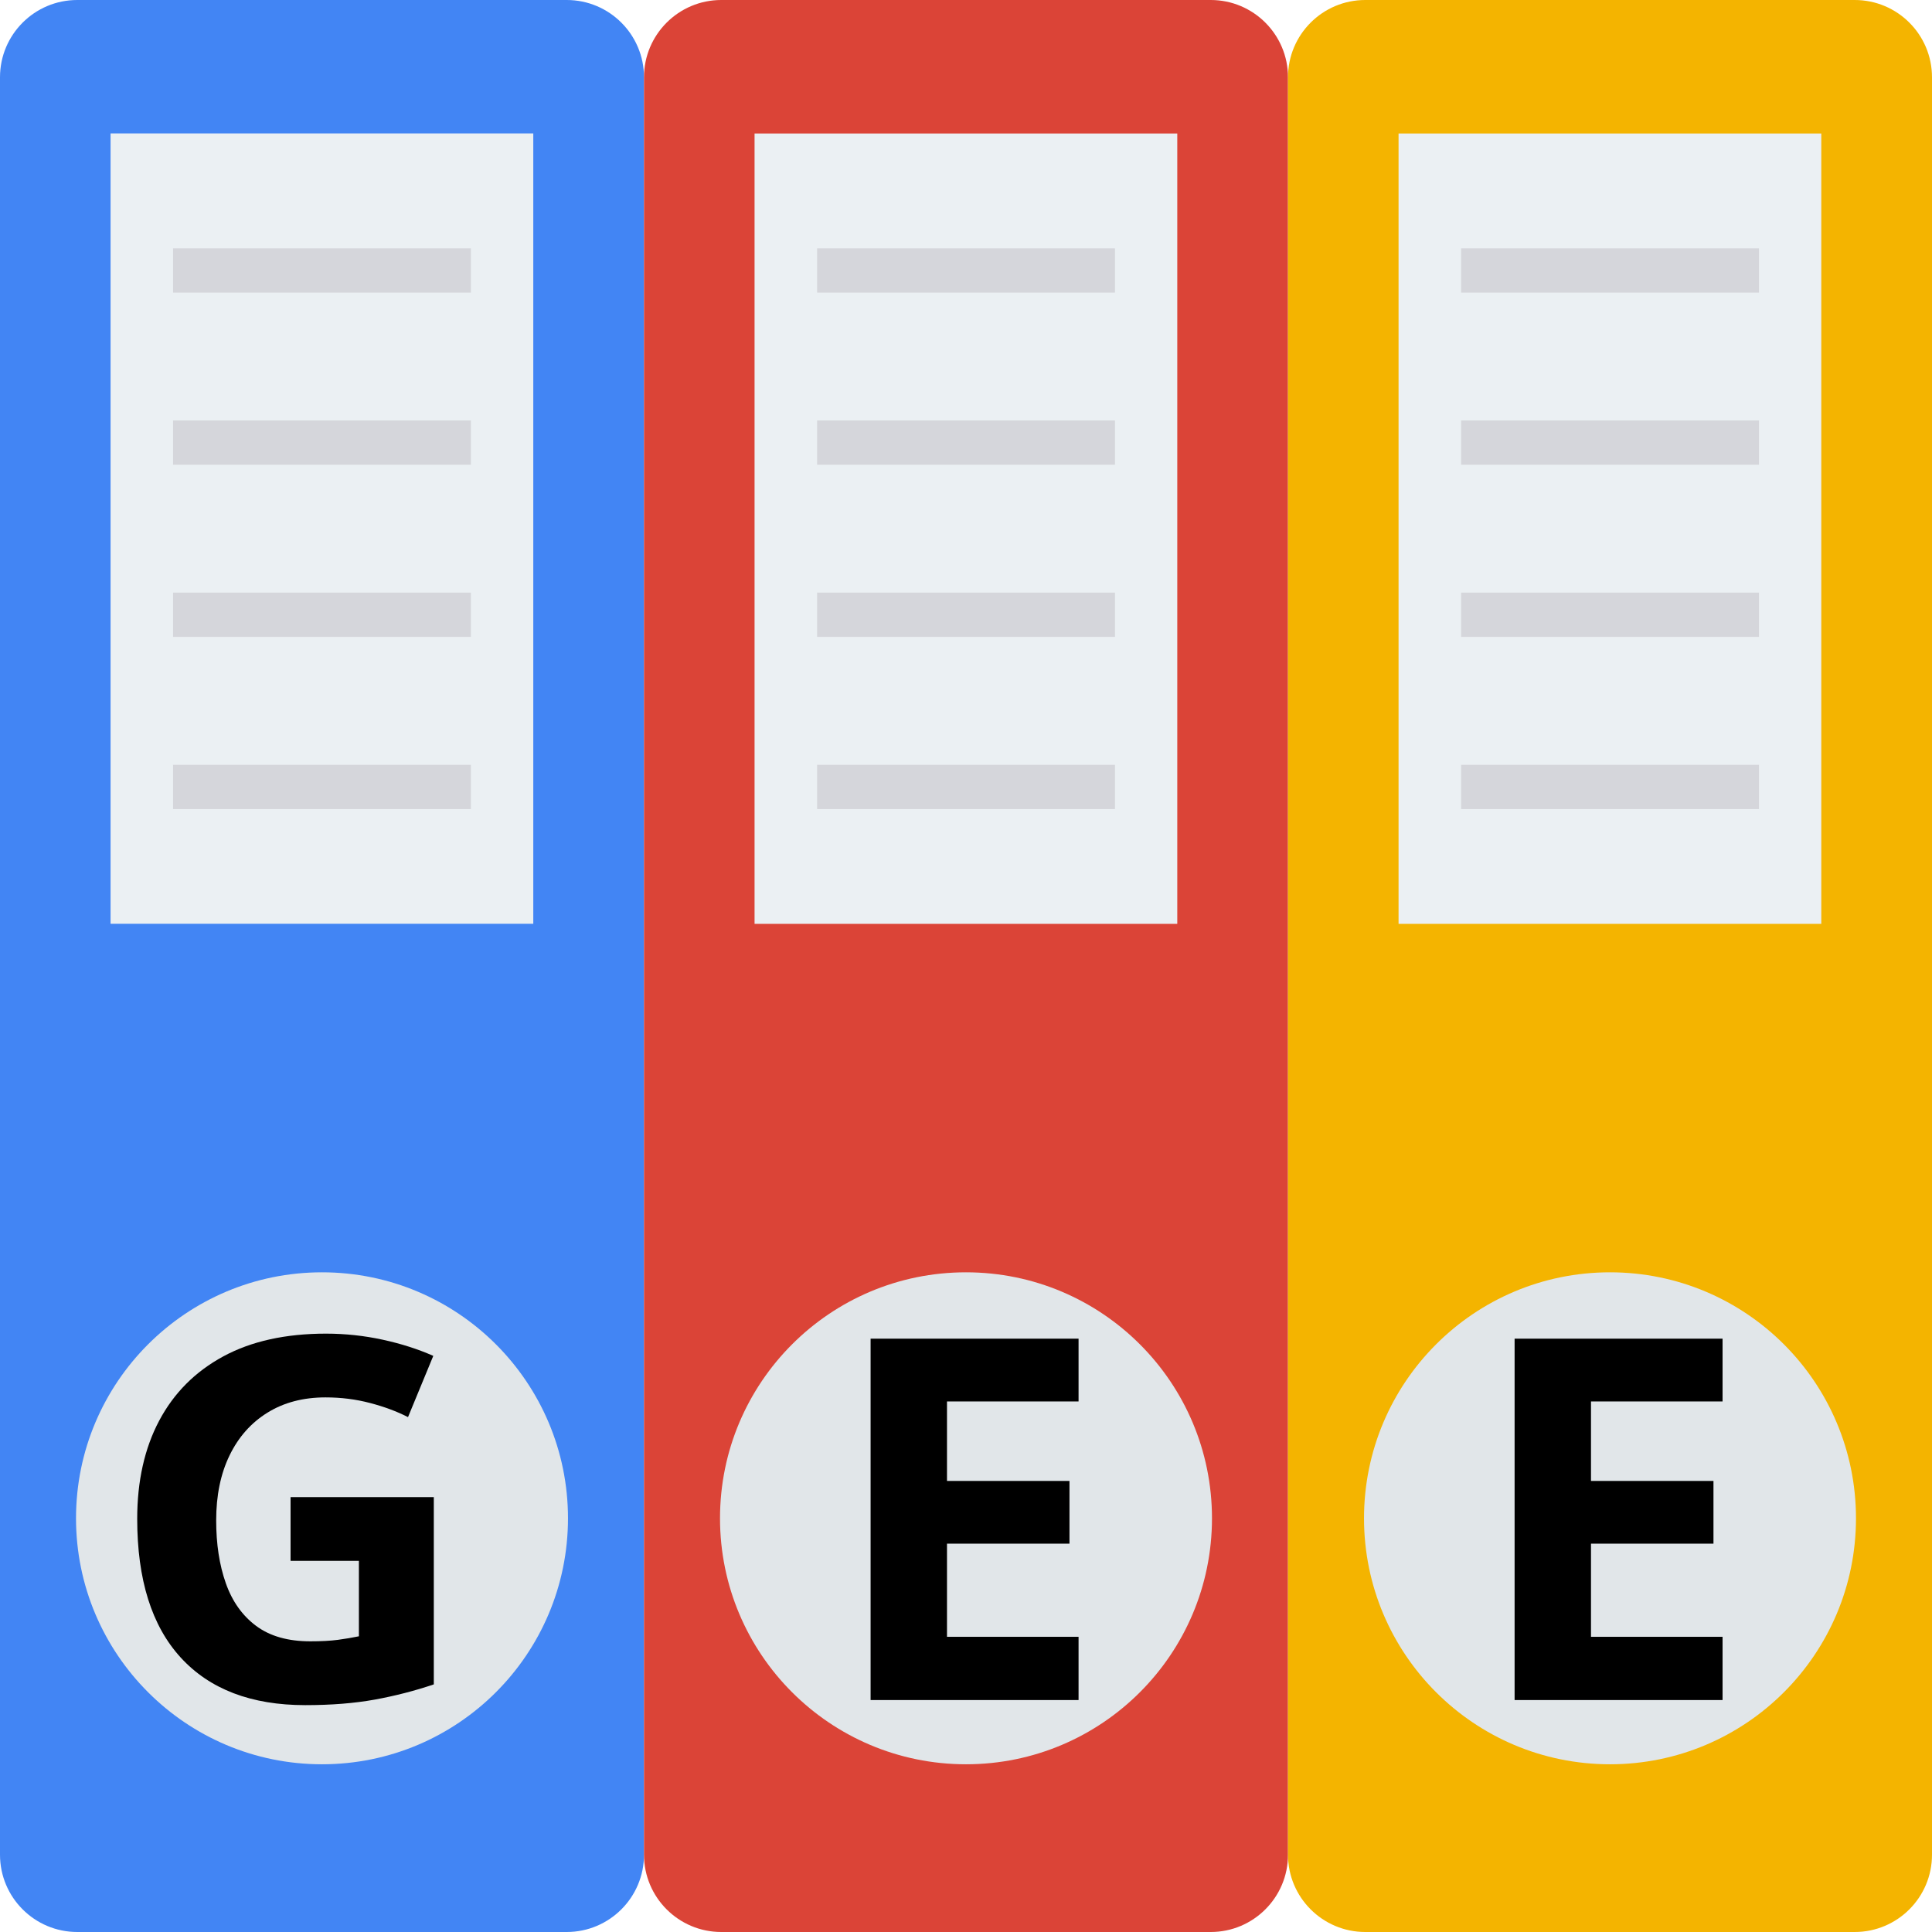
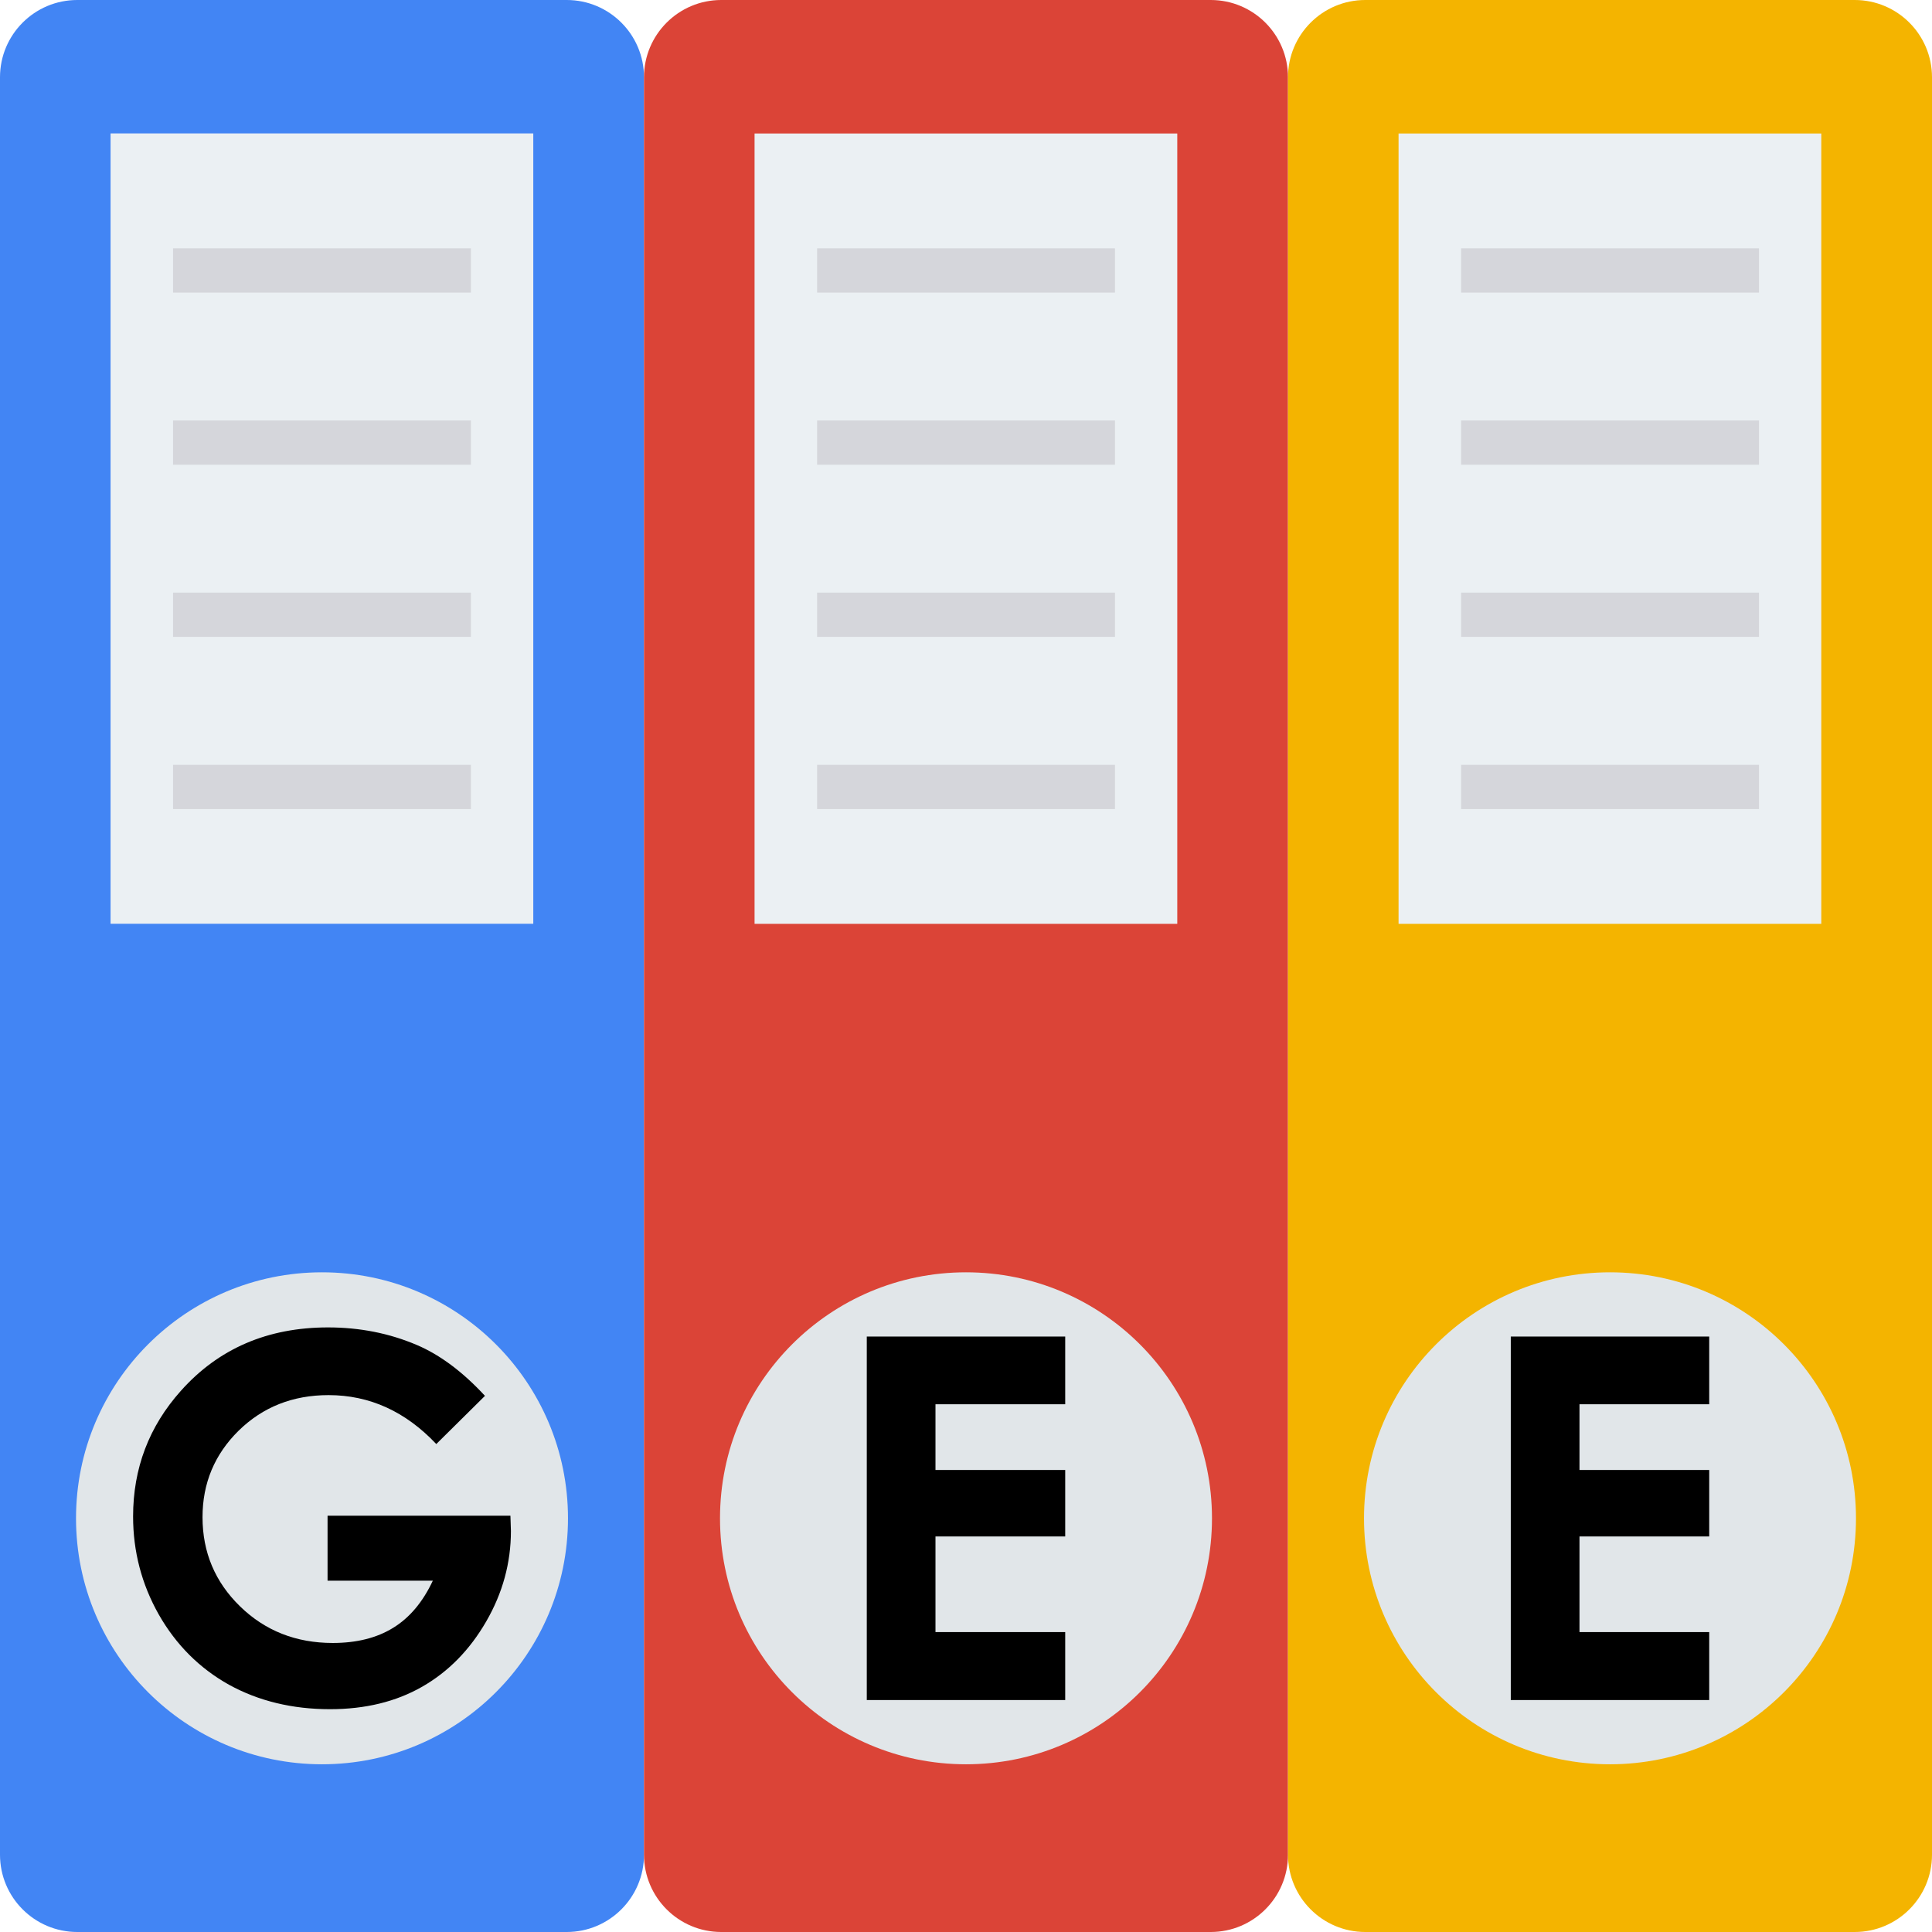
<svg xmlns="http://www.w3.org/2000/svg" version="1.1" id="Capa_1" x="0px" y="0px" viewBox="0 0 468.293 468.293" xml:space="preserve" width="4.878in" height="4.878in">
  <defs id="defs95" />
  <path style="fill:#4285f4;fill-opacity:1" d="M 137.366,468.293 H 18.732 C 8.386,468.293 0,459.906 0,449.561 V 18.732 C 0,8.386 8.386,0 18.732,0 h 118.634 c 10.345,0 18.732,8.386 18.732,18.732 v 430.829 c 0,10.345 -8.387,18.732 -18.732,18.732 z" id="path2" />
  <rect x="26.799" y="32.337" style="fill:#ebf0f3" width="102.462" height="191.575" id="rect4" />
  <circle style="fill:#e1e6e9;stroke-width:1.308" cx="78.049" cy="368.016" r="59.624" id="circle6" />
  <g id="g20">
    <rect x="41.947" y="60.191" style="fill:#d5d6db" width="72.198" height="10.727" id="rect12" />
    <rect x="41.947" y="101.919" style="fill:#d5d6db" width="72.198" height="10.727" id="rect14" />
    <rect x="41.947" y="143.641" style="fill:#d5d6db" width="72.198" height="10.727" id="rect16" />
    <rect x="41.947" y="185.381" style="fill:#d5d6db" width="72.198" height="10.727" id="rect18" />
  </g>
  <path style="fill:#db4437;fill-opacity:1" d="M 293.463,468.293 H 174.829 c -10.345,0 -18.732,-8.386 -18.732,-18.732 V 18.732 C 156.098,8.386 164.484,0 174.829,0 h 118.634 c 10.345,0 18.732,8.386 18.732,18.732 v 430.829 c 0,10.345 -8.386,18.732 -18.732,18.732 z" id="path22" />
  <circle style="fill:#e1e6e9;stroke-width:1.308" cx="234.146" cy="368.016" r="59.624" id="circle6-5" />
  <rect x="182.896" y="32.356" style="fill:#ebf0f3" width="102.462" height="191.575" id="rect24" />
  <g id="g40">
    <rect x="198.057" y="60.191" style="fill:#d5d6db" width="72.198" height="10.727" id="rect32" />
    <rect x="198.057" y="101.919" style="fill:#d5d6db" width="72.198" height="10.727" id="rect34" />
    <rect x="198.057" y="143.641" style="fill:#d5d6db" width="72.198" height="10.727" id="rect36" />
    <rect x="198.057" y="185.381" style="fill:#d5d6db" width="72.198" height="10.727" id="rect38" />
  </g>
  <path style="fill:#f4b400;fill-opacity:1" d="M 449.561,468.293 H 330.927 c -10.345,0 -18.732,-8.386 -18.732,-18.732 V 18.732 C 312.195,8.386 320.582,0 330.927,0 h 118.634 c 10.345,0 18.732,8.386 18.732,18.732 v 430.829 c 0,10.345 -8.387,18.732 -18.732,18.732 z" id="path42" />
  <rect x="338.994" y="32.356" style="fill:#ebf0f3" width="102.462" height="191.575" id="rect44" />
  <circle style="fill:#e1e6e9;stroke-width:1.308" cx="390.244" cy="368.016" r="59.624" id="circle6-5-7" />
  <g id="g60">
    <rect x="354.154" y="60.191" style="fill:#d5d6db" width="72.198" height="10.727" id="rect52" />
    <rect x="354.154" y="101.919" style="fill:#d5d6db" width="72.198" height="10.727" id="rect54" />
    <rect x="354.154" y="143.641" style="fill:#d5d6db" width="72.198" height="10.727" id="rect56" />
    <rect x="354.154" y="185.381" style="fill:#d5d6db" width="72.198" height="10.727" id="rect58" />
  </g>
  <g id="g62" transform="translate(430)" />
  <g id="g64" transform="translate(430)" />
  <g id="g66" transform="translate(430)" />
  <g id="g68" transform="translate(430)" />
  <g id="g70" transform="translate(430)" />
  <g id="g72" transform="translate(430)" />
  <g id="g74" transform="translate(430)" />
  <g id="g76" transform="translate(430)" />
  <g id="g78" transform="translate(430)" />
  <g id="g80" transform="translate(430)" />
  <g id="g82" transform="translate(430)" />
  <g id="g84" transform="translate(430)" />
  <g id="g86" transform="translate(430)" />
  <g id="g88" transform="translate(430)" />
  <g id="g90" transform="translate(430)" />
  <g id="g4652" transform="matrix(0.1363189,0,0,0.1363189,43.15136,333.1184)" />
  <g id="g4654" transform="matrix(0.1363189,0,0,0.1363189,43.15136,333.1184)" />
  <g id="g4656" transform="matrix(0.1363189,0,0,0.1363189,43.15136,333.1184)" />
  <g id="g4658" transform="matrix(0.1363189,0,0,0.1363189,43.15136,333.1184)" />
  <g id="g4660" transform="matrix(0.1363189,0,0,0.1363189,43.15136,333.1184)" />
  <g id="g4662" transform="matrix(0.1363189,0,0,0.1363189,43.15136,333.1184)" />
  <g id="g4664" transform="matrix(0.1363189,0,0,0.1363189,43.15136,333.1184)" />
  <g id="g4666" transform="matrix(0.1363189,0,0,0.1363189,43.15136,333.1184)" />
  <g id="g4668" transform="matrix(0.1363189,0,0,0.1363189,43.15136,333.1184)" />
  <g id="g4670" transform="matrix(0.1363189,0,0,0.1363189,43.15136,333.1184)" />
  <g id="g4672" transform="matrix(0.1363189,0,0,0.1363189,43.15136,333.1184)" />
  <g id="g4674" transform="matrix(0.1363189,0,0,0.1363189,43.15136,333.1184)" />
  <g id="g4676" transform="matrix(0.1363189,0,0,0.1363189,43.15136,333.1184)" />
  <g id="g4678" transform="matrix(0.1363189,0,0,0.1363189,43.15136,333.1184)" />
  <g id="g4680" transform="matrix(0.1363189,0,0,0.1363189,43.15136,333.1184)" />
-   <text xml:space="preserve" style="font-style:normal;font-variant:normal;font-weight:bold;font-stretch:normal;font-size:122.667px;line-height:1.25;font-family:'Century Gothic';-inkscape-font-specification:'Century Gothic, Bold';font-variant-ligatures:normal;font-variant-caps:normal;font-variant-numeric:normal;font-feature-settings:normal;text-align:start;letter-spacing:0px;word-spacing:0px;writing-mode:lr-tb;text-anchor:start;fill:#000000;fill-opacity:1;stroke:none;stroke-width:3.06" x="26.149" y="412.069" id="text4737">
-     <tspan id="tspan4735" x="26.149" y="412.069" style="font-style:normal;font-variant:normal;font-weight:bold;font-stretch:normal;font-size:122.667px;font-family:'Century Gothic';-inkscape-font-specification:'Century Gothic, Bold';font-variant-ligatures:normal;font-variant-caps:normal;font-variant-numeric:normal;font-feature-settings:normal;text-align:start;writing-mode:lr-tb;text-anchor:start;stroke-width:3.06">G</tspan>
-   </text>
-   <text xml:space="preserve" style="font-style:normal;font-variant:normal;font-weight:bold;font-stretch:normal;font-size:122.667px;line-height:1.25;font-family:'Century Gothic';-inkscape-font-specification:'Century Gothic, Bold';font-variant-ligatures:normal;font-variant-caps:normal;font-variant-numeric:normal;font-feature-settings:normal;text-align:start;letter-spacing:0px;word-spacing:0px;writing-mode:lr-tb;text-anchor:start;fill:#000000;fill-opacity:1;stroke:none;stroke-width:1.77" x="199.975" y="412.069" id="text4737-5">
-     <tspan id="tspan4735-9" x="199.975" y="412.069" style="font-style:normal;font-variant:normal;font-weight:bold;font-stretch:normal;font-size:122.667px;font-family:'Century Gothic';-inkscape-font-specification:'Century Gothic, Bold';font-variant-ligatures:normal;font-variant-caps:normal;font-variant-numeric:normal;font-feature-settings:normal;text-align:start;writing-mode:lr-tb;text-anchor:start;stroke-width:1.77">E</tspan>
-   </text>
-   <text xml:space="preserve" style="font-style:normal;font-variant:normal;font-weight:bold;font-stretch:normal;font-size:122.667px;line-height:1.25;font-family:'Century Gothic';-inkscape-font-specification:'Century Gothic, Bold';font-variant-ligatures:normal;font-variant-caps:normal;font-variant-numeric:normal;font-feature-settings:normal;text-align:start;letter-spacing:0px;word-spacing:0px;writing-mode:lr-tb;text-anchor:start;fill:#000000;fill-opacity:1;stroke:none;stroke-width:1.77" x="356.073" y="412.069" id="text4737-5-9">
-     <tspan id="tspan4735-9-7" x="356.073" y="412.069" style="font-style:normal;font-variant:normal;font-weight:bold;font-stretch:normal;font-size:122.667px;font-family:'Century Gothic';-inkscape-font-specification:'Century Gothic, Bold';font-variant-ligatures:normal;font-variant-caps:normal;font-variant-numeric:normal;font-feature-settings:normal;text-align:start;writing-mode:lr-tb;text-anchor:start;stroke-width:1.77">E</tspan>
-   </text>
+   <g aria-label="G" style="font-style:normal;font-variant:normal;font-weight:bold;font-stretch:normal;font-size:122.667px;line-height:1.25;font-family:'Century Gothic';-inkscape-font-specification:'Century Gothic, Bold';font-variant-ligatures:normal;font-variant-caps:normal;font-variant-numeric:normal;font-feature-settings:normal;text-align:start;letter-spacing:0px;word-spacing:0px;writing-mode:lr-tb;text-anchor:start;fill:#000000;fill-opacity:1;stroke:none;stroke-width:3.06" id="text4737">
+     <path d="m 117.55,338.338 -11.799,11.68 q -11.201,-11.859 -26.115,-11.859 -12.997,0 -21.802,8.625 -8.745,8.625 -8.745,20.964 0,12.758 9.104,21.622 9.104,8.865 22.461,8.865 8.685,0 14.615,-3.654 5.99,-3.654 9.643,-11.44 H 79.397 v -15.753 h 44.323 l 0.12,3.714 q 0,11.56 -5.99,21.922 -5.99,10.362 -15.513,15.812 -9.523,5.451 -22.341,5.451 -13.716,0 -24.497,-5.93 -10.721,-5.99 -17.01,-17.01 -6.229,-11.021 -6.229,-23.779 0,-17.49 11.56,-30.427 13.716,-15.393 35.698,-15.393 11.5,0 21.503,4.253 8.445,3.594 16.531,12.339 z" style="font-style:normal;font-variant:normal;font-weight:bold;font-stretch:normal;font-size:122.667px;font-family:'Century Gothic';-inkscape-font-specification:'Century Gothic, Bold';font-variant-ligatures:normal;font-variant-caps:normal;font-variant-numeric:normal;font-feature-settings:normal;text-align:start;writing-mode:lr-tb;text-anchor:start;stroke-width:3.06" id="path4563" />
+   </g>
+   <g aria-label="E" style="font-style:normal;font-variant:normal;font-weight:bold;font-stretch:normal;font-size:122.667px;line-height:1.25;font-family:'Century Gothic';-inkscape-font-specification:'Century Gothic, Bold';font-variant-ligatures:normal;font-variant-caps:normal;font-variant-numeric:normal;font-feature-settings:normal;text-align:start;letter-spacing:0px;word-spacing:0px;writing-mode:lr-tb;text-anchor:start;fill:#000000;fill-opacity:1;stroke:none;stroke-width:1.77" id="text4737-5">
+     <path d="m 210.098,323.963 h 48.096 v 16.411 h -31.445 v 15.932 h 31.445 v 16.112 h -31.445 v 23.18 h 31.445 v 16.471 h -48.096 z" style="font-style:normal;font-variant:normal;font-weight:bold;font-stretch:normal;font-size:122.667px;font-family:'Century Gothic';-inkscape-font-specification:'Century Gothic, Bold';font-variant-ligatures:normal;font-variant-caps:normal;font-variant-numeric:normal;font-feature-settings:normal;text-align:start;writing-mode:lr-tb;text-anchor:start;stroke-width:1.77" id="path4560" />
+   </g>
+   <g aria-label="E" style="font-style:normal;font-variant:normal;font-weight:bold;font-stretch:normal;font-size:122.667px;line-height:1.25;font-family:'Century Gothic';-inkscape-font-specification:'Century Gothic, Bold';font-variant-ligatures:normal;font-variant-caps:normal;font-variant-numeric:normal;font-feature-settings:normal;text-align:start;letter-spacing:0px;word-spacing:0px;writing-mode:lr-tb;text-anchor:start;fill:#000000;fill-opacity:1;stroke:none;stroke-width:1.77" id="text4737-5-9">
+     <path d="m 366.196,323.963 h 48.096 v 16.411 h -31.445 v 15.932 h 31.445 v 16.112 h -31.445 v 23.18 h 31.445 v 16.471 h -48.096 z" style="font-style:normal;font-variant:normal;font-weight:bold;font-stretch:normal;font-size:122.667px;font-family:'Century Gothic';-inkscape-font-specification:'Century Gothic, Bold';font-variant-ligatures:normal;font-variant-caps:normal;font-variant-numeric:normal;font-feature-settings:normal;text-align:start;writing-mode:lr-tb;text-anchor:start;stroke-width:1.77" id="path4557" />
+   </g>
  <g id="g4856" transform="matrix(0.1859159,0,0,0.1859159,581.9363,308.4361)" />
  <g id="g4858" transform="matrix(0.1859159,0,0,0.1859159,581.9363,308.4361)" />
  <g id="g4860" transform="matrix(0.1859159,0,0,0.1859159,581.9363,308.4361)" />
  <g id="g4862" transform="matrix(0.1859159,0,0,0.1859159,581.9363,308.4361)" />
  <g id="g4864" transform="matrix(0.1859159,0,0,0.1859159,581.9363,308.4361)" />
  <g id="g4866" transform="matrix(0.1859159,0,0,0.1859159,581.9363,308.4361)" />
  <g id="g4868" transform="matrix(0.1859159,0,0,0.1859159,581.9363,308.4361)" />
  <g id="g4870" transform="matrix(0.1859159,0,0,0.1859159,581.9363,308.4361)" />
  <g id="g4872" transform="matrix(0.1859159,0,0,0.1859159,581.9363,308.4361)" />
  <g id="g4874" transform="matrix(0.1859159,0,0,0.1859159,581.9363,308.4361)" />
  <g id="g4876" transform="matrix(0.1859159,0,0,0.1859159,581.9363,308.4361)" />
  <g id="g4878" transform="matrix(0.1859159,0,0,0.1859159,581.9363,308.4361)" />
  <g id="g4880" transform="matrix(0.1859159,0,0,0.1859159,581.9363,308.4361)" />
  <g id="g4882" transform="matrix(0.1859159,0,0,0.1859159,581.9363,308.4361)" />
  <g id="g4884" transform="matrix(0.1859159,0,0,0.1859159,581.9363,308.4361)" />
</svg>
